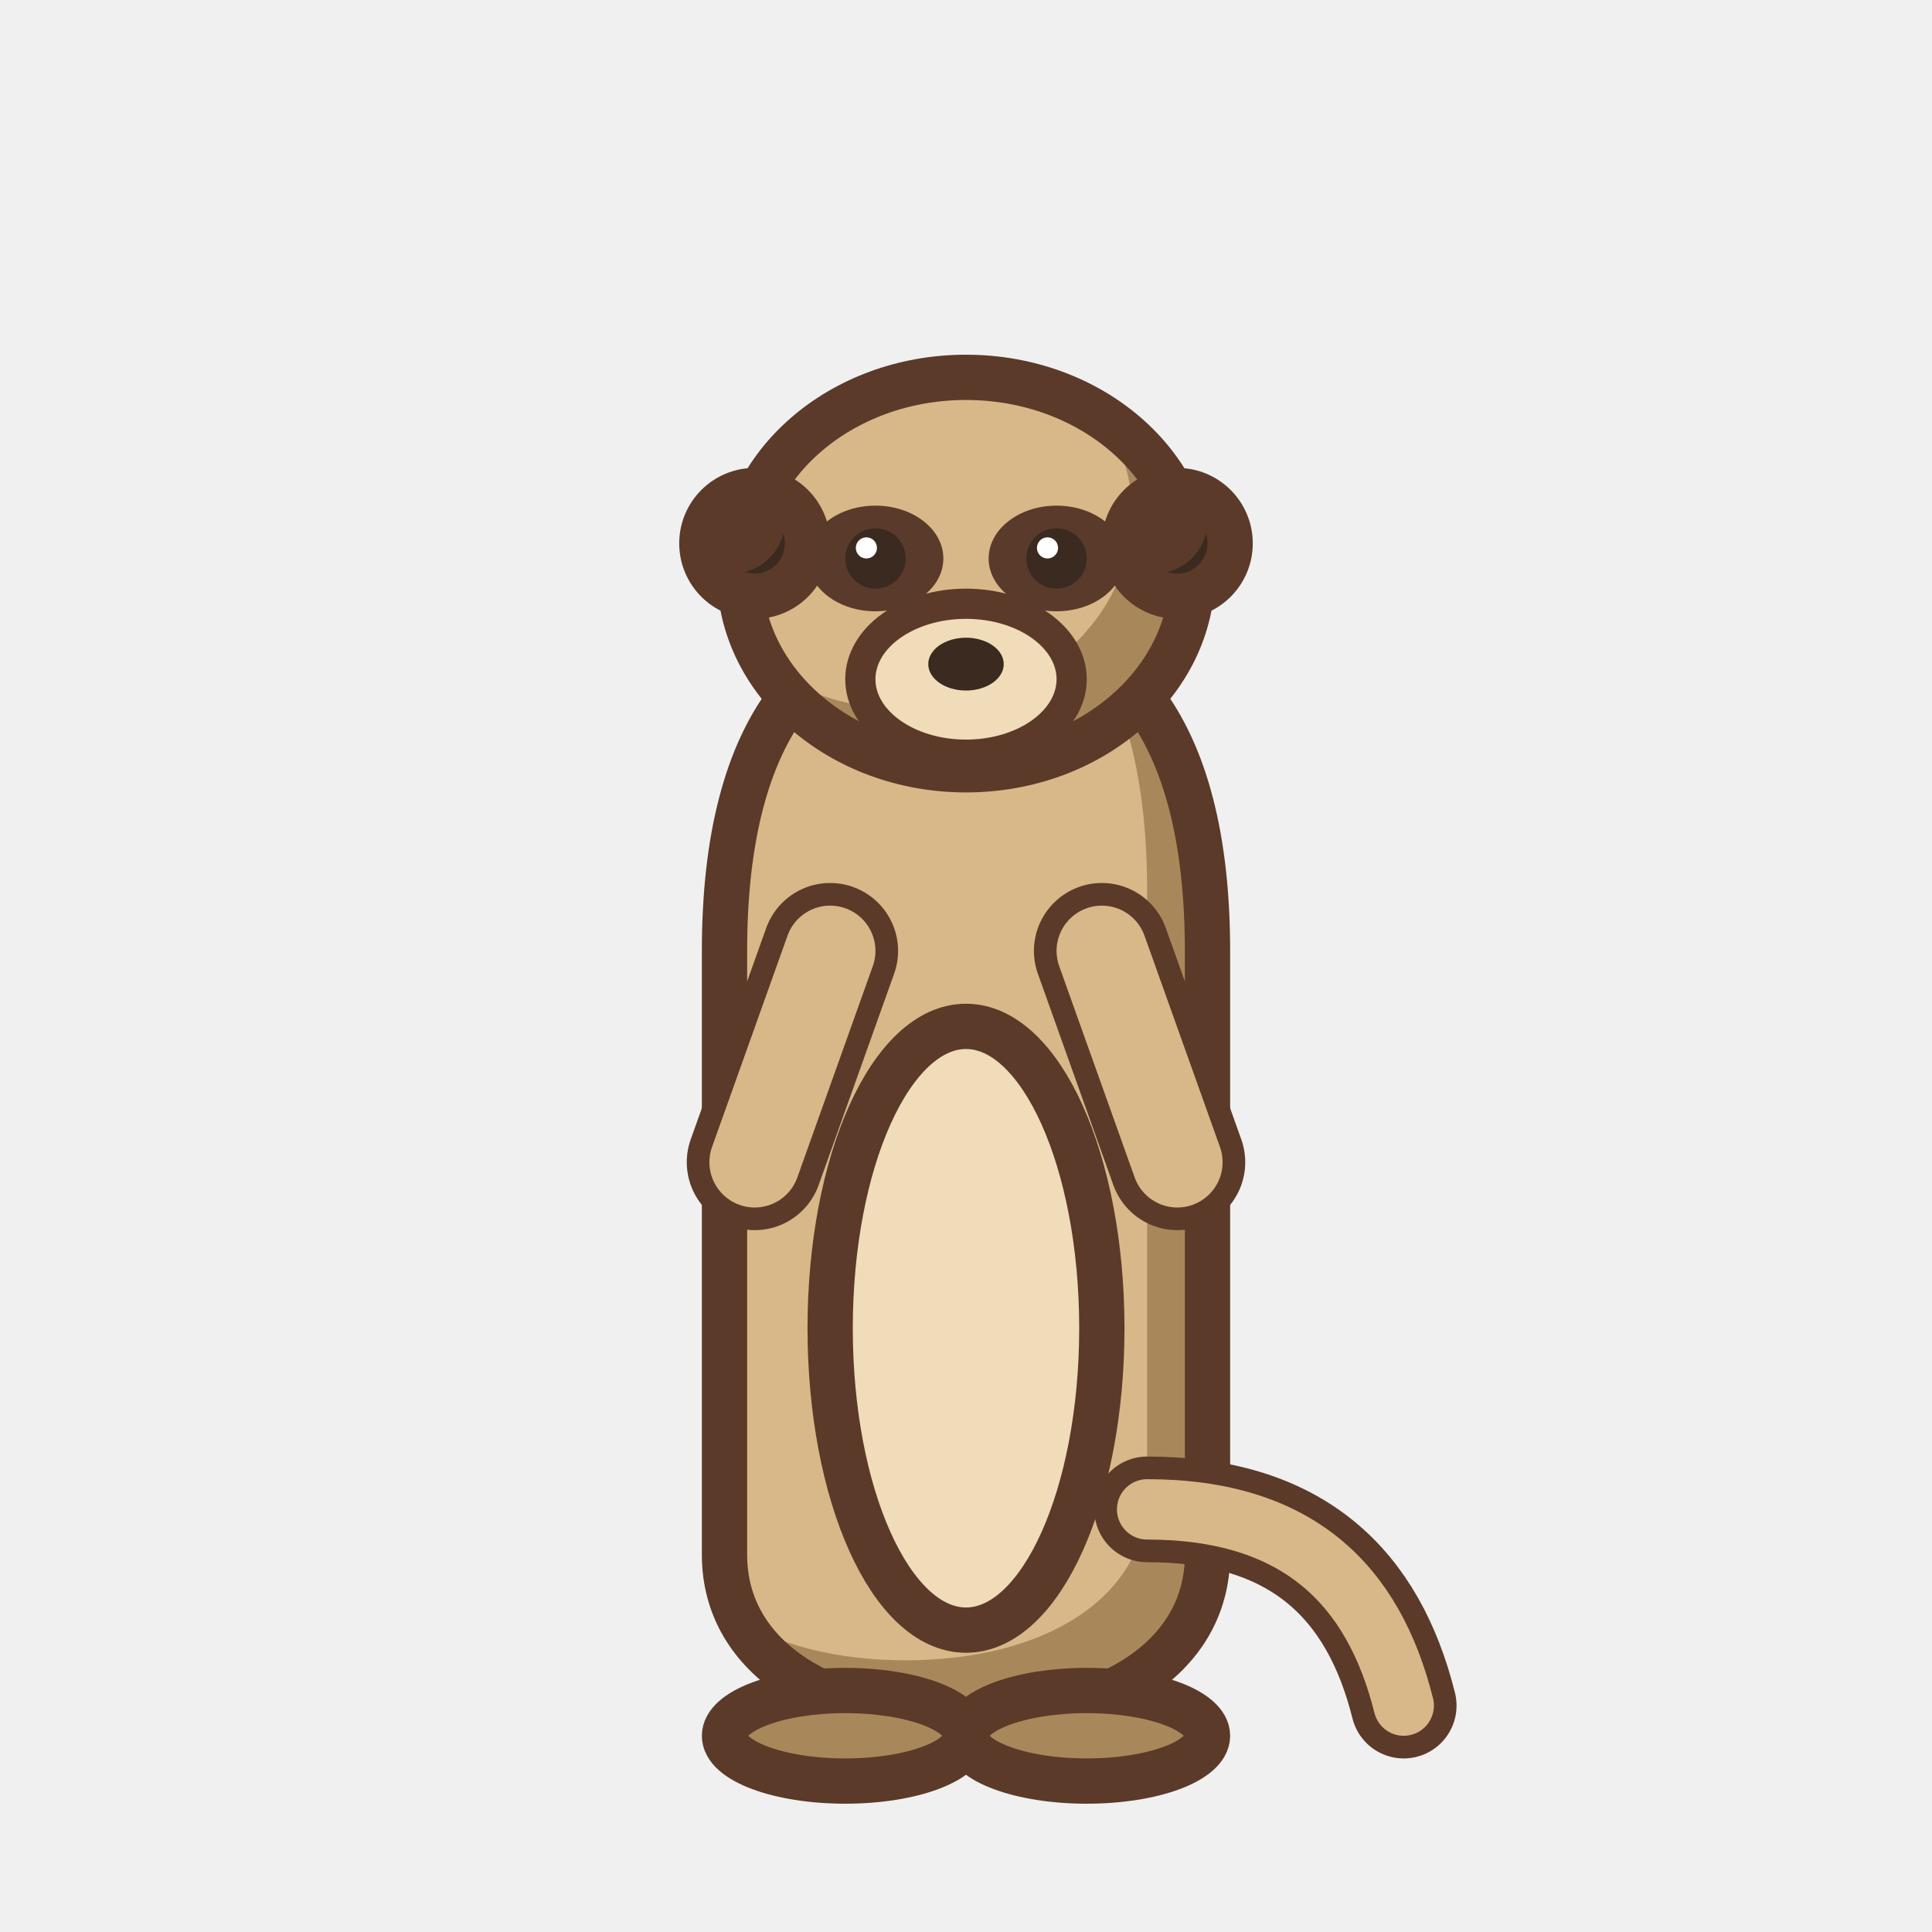
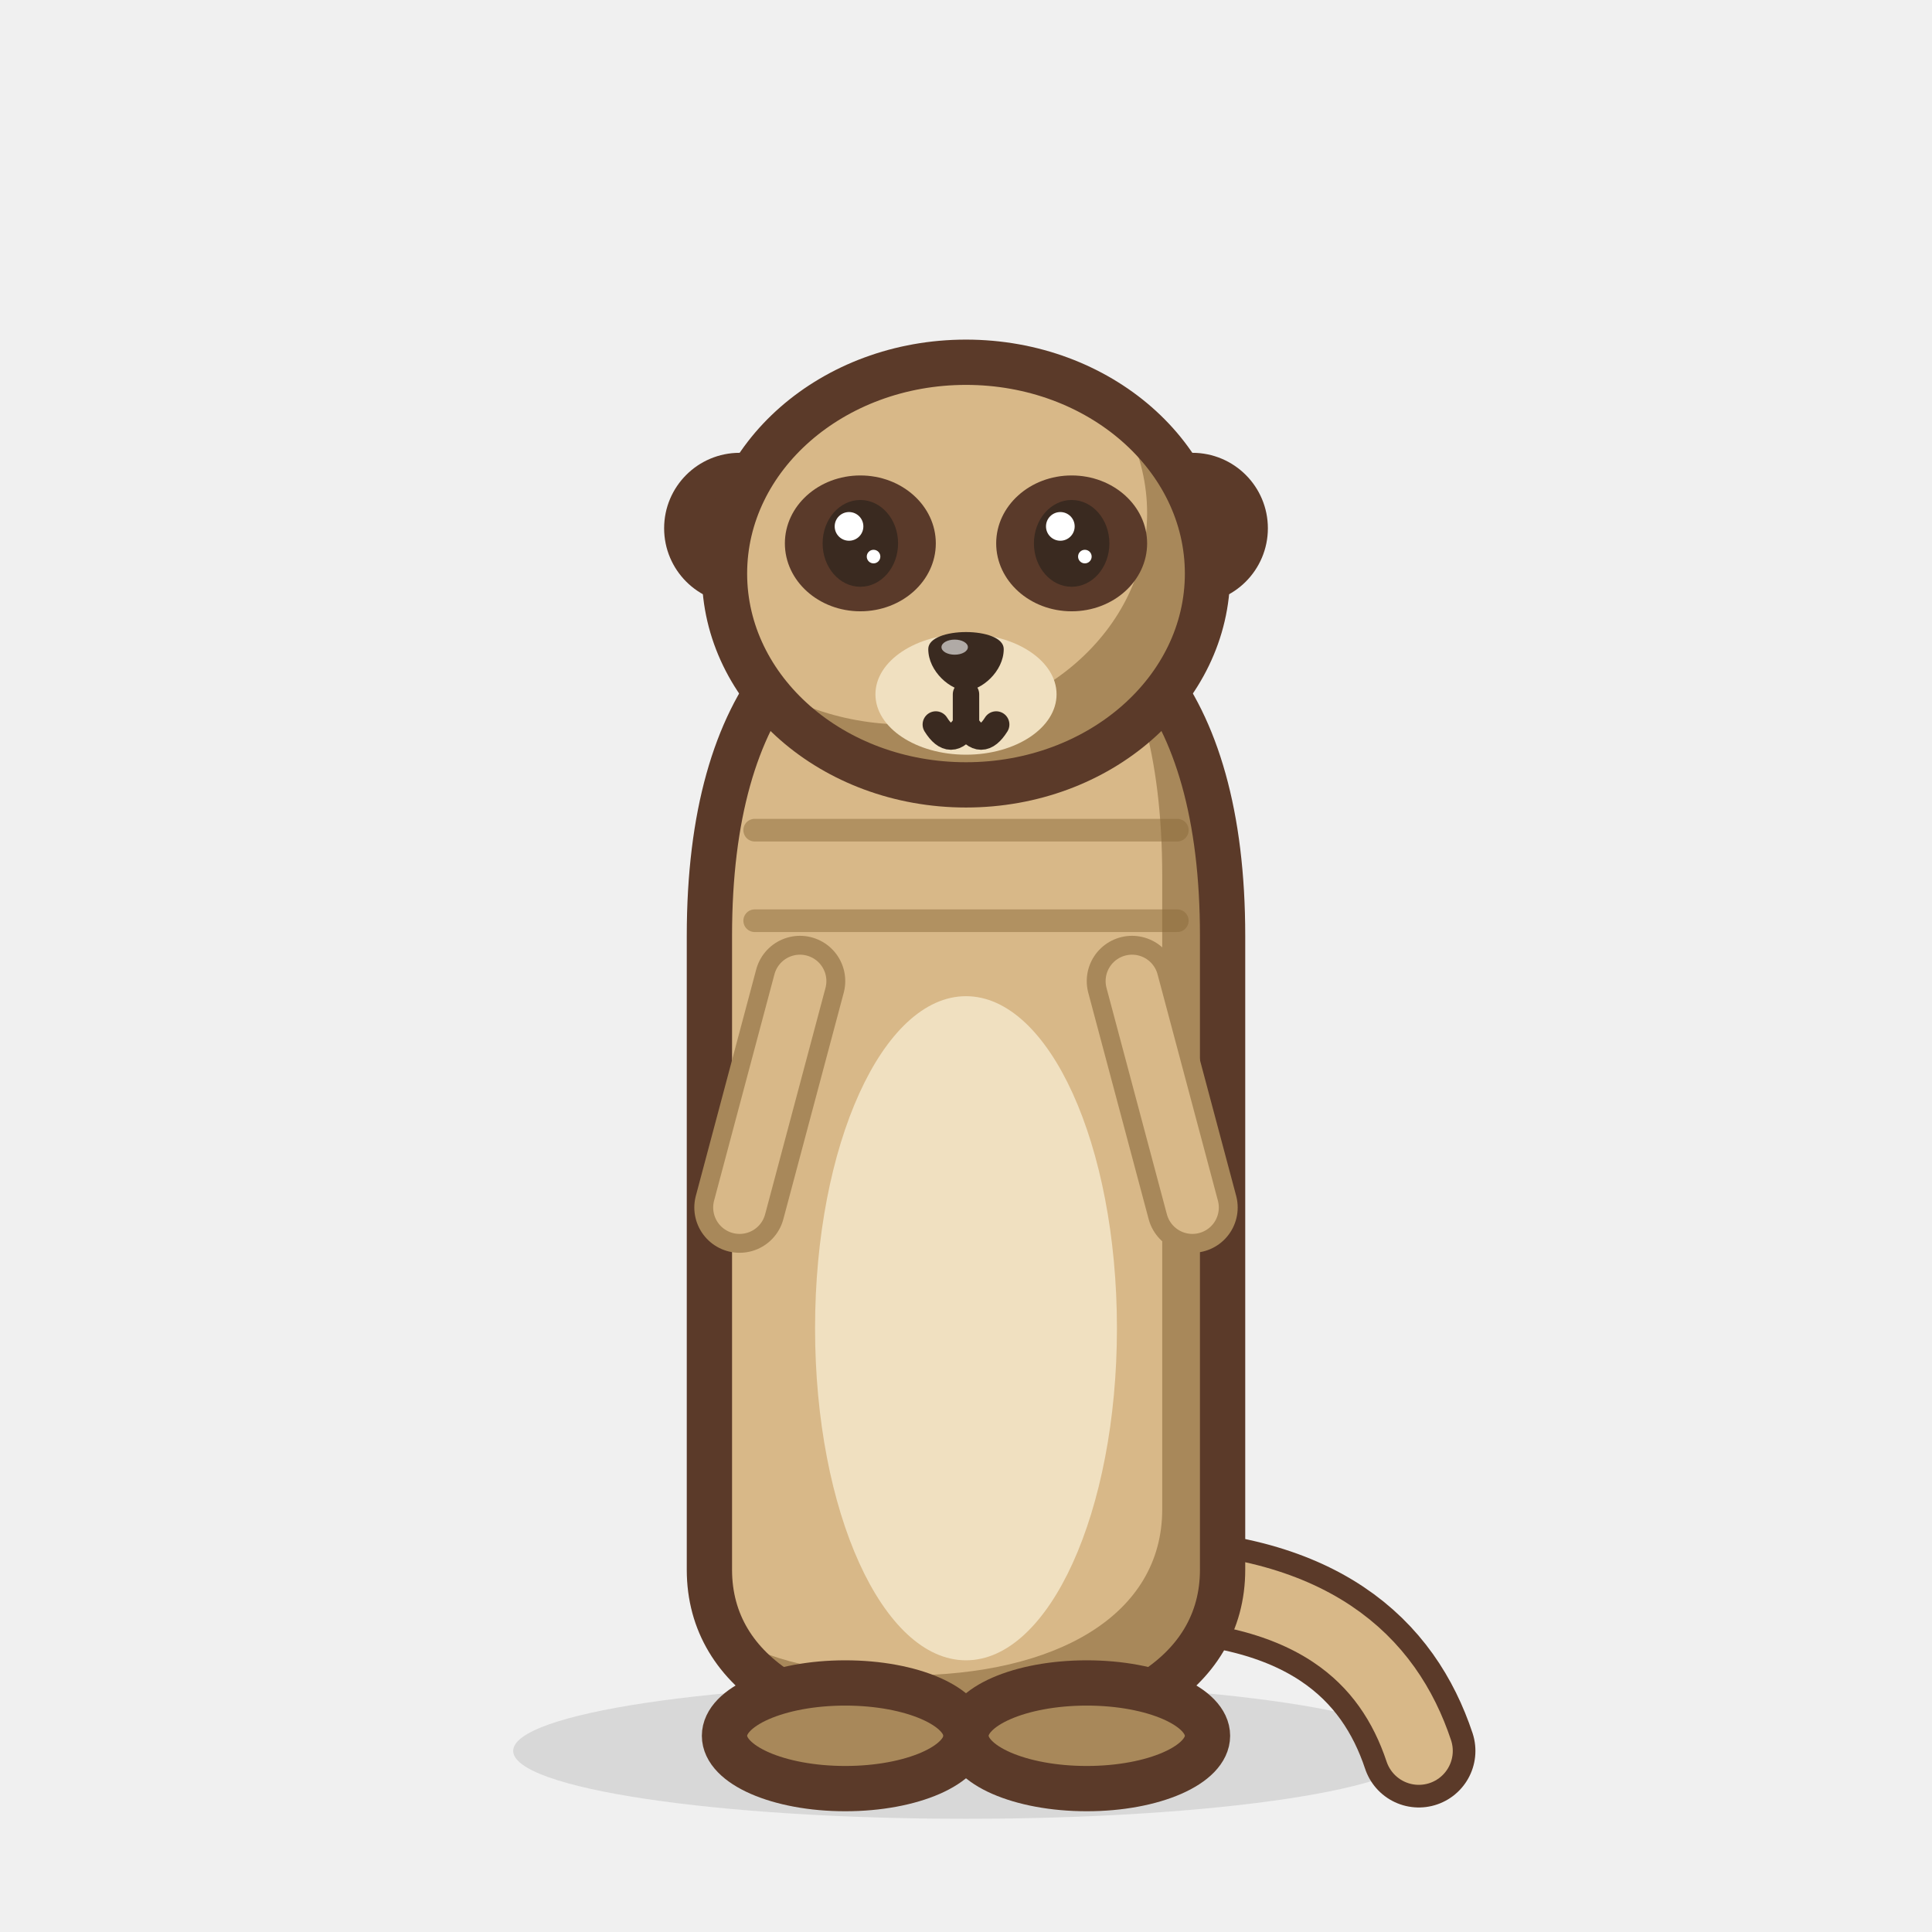
<svg xmlns="http://www.w3.org/2000/svg" viewBox="0 0 256 256">
  <g stroke="#5b3a29" stroke-width="6" stroke-linejoin="round" stroke-linecap="round" fill="none">
+     <ellipse cx="128" cy="232" rx="60" ry="9" fill="#000" stroke="none" opacity=".1" />
+     <path d="M150 210c24 0 34 10 38 22" fill="none" stroke="#5b3a29" stroke-width="15" />
+     <path d="M150 210c24 0 34 10 38 22" fill="none" stroke="#d8b888" stroke-width="9" />
    <defs>
-       <path id="p153" d="M96 126c0-30 12-44 32-44s32 14 32 44v80c0 14-14 22-32 22s-32-8-32-22z" />
-       <clipPath id="cp153">
-         <use href="#p153" />
+       <path id="p104" d="M94 124c0-32 14-46 34-46s34 14 34 46v84c0 14-14 22-34 22s-34-8-34-22z" />
+       <clipPath id="cp104">
+         <use href="#p104" />
      </clipPath>
    </defs>
-     <use href="#p153" fill="#a8885a" stroke="none" />
-     <g clip-path="url(#cp153)">
-       <use href="#p153" fill="#d8b888" stroke="none" transform="translate(-8 -8)" />
+     <use href="#p104" fill="#a8885a" stroke="none" />
+     <g clip-path="url(#cp104)">
+       <use href="#p104" fill="#d8b888" stroke="none" transform="translate(-8 -8)" />
    </g>
-     <use href="#p153" fill="none" />
-     <path d="M110 176a18 40 0 1 0 36 0a18 40 0 1 0 -36 0z" fill="#f0dcb8" />
-     <path d="M110 126l-10 28M146 126l10 28" fill="none" stroke="#5b3a29" stroke-width="18" />
-     <path d="M110 126l-10 28M146 126l10 28" fill="none" stroke="#d8b888" stroke-width="12" />
+     <use href="#p104" fill="none" />
+     <ellipse cx="128" cy="176" rx="20" ry="44" fill="#f0e0c0" stroke="none" />
+     <path d="M106 130l-8 30M150 130l8 30" fill="none" stroke="#a8885a" stroke-width="12" />
+     <path d="M106 130l-8 30M150 130l8 30" fill="none" stroke="#d8b888" stroke-width="7" />
+     <path d="M100 110h56M100 122h56" fill="none" stroke="#8a6a3a" stroke-width="3" opacity="0.5" />
+     <path d="M96 230a16 7 0 1 0 32 0a16 7 0 1 0 -32 0z" fill="#a8885a" />
+     <path d="M128 230a16 7 0 1 0 32 0a16 7 0 1 0 -32 0z" fill="#a8885a" />
    <defs>
-       <path id="p154" d="M98 76a30 26 0 1 0 60 0a30 26 0 1 0 -60 0z" />
-       <clipPath id="cp154">
-         <use href="#p154" />
+       <path id="p105" d="M91 70a7 7 0 1 0 14 0a7 7 0 1 0 -14 0z" />
+       <clipPath id="cp105">
+         <use href="#p105" />
      </clipPath>
    </defs>
-     <use href="#p154" fill="#a8885a" stroke="none" />
-     <g clip-path="url(#cp154)">
-       <use href="#p154" fill="#d8b888" stroke="none" transform="translate(-8 -8)" />
+     <use href="#p105" fill="#3a2a20" stroke="none" />
+     <g clip-path="url(#cp105)">
+       <use href="#p105" fill="#5b3a29" stroke="none" transform="translate(-3 -3)" />
    </g>
-     <use href="#p154" fill="none" />
-     <path d="M114 90a14 10 0 1 0 28 0a14 10 0 1 0 -28 0z" fill="#f0dcb8" stroke-width="4" />
+     <use href="#p105" fill="none" />
    <defs>
-       <path id="p155" d="M93 72a7 7 0 1 0 14 0a7 7 0 1 0 -14 0z" />
-       <clipPath id="cp155">
-         <use href="#p155" />
+       <path id="p106" d="M151 70a7 7 0 1 0 14 0a7 7 0 1 0 -14 0z" />
+       <clipPath id="cp106">
+         <use href="#p106" />
      </clipPath>
    </defs>
-     <use href="#p155" fill="#3a2a20" stroke="none" />
-     <g clip-path="url(#cp155)">
-       <use href="#p155" fill="#5b3a29" stroke="none" transform="translate(-3 -3)" />
+     <use href="#p106" fill="#3a2a20" stroke="none" />
+     <g clip-path="url(#cp106)">
+       <use href="#p106" fill="#5b3a29" stroke="none" transform="translate(-3 -3)" />
    </g>
-     <use href="#p155" fill="none" />
+     <use href="#p106" fill="none" />
    <defs>
-       <path id="p156" d="M149 72a7 7 0 1 0 14 0a7 7 0 1 0 -14 0z" />
-       <clipPath id="cp156">
-         <use href="#p156" />
+       <path id="p107" d="M96 76a32 28 0 1 0 64 0a32 28 0 1 0 -64 0z" />
+       <clipPath id="cp107">
+         <use href="#p107" />
      </clipPath>
    </defs>
-     <use href="#p156" fill="#3a2a20" stroke="none" />
-     <g clip-path="url(#cp156)">
-       <use href="#p156" fill="#5b3a29" stroke="none" transform="translate(-3 -3)" />
+     <use href="#p107" fill="#a8885a" stroke="none" />
+     <g clip-path="url(#cp107)">
+       <use href="#p107" fill="#d8b888" stroke="none" transform="translate(-8 -8)" />
    </g>
-     <use href="#p156" fill="none" />
-     <ellipse cx="116" cy="74" rx="9" ry="7" fill="#5a3a2a" stroke="none" />
-     <ellipse cx="140" cy="74" rx="9" ry="7" fill="#5a3a2a" stroke="none" />
-     <circle cx="116" cy="74" r="4" fill="#3a2a20" stroke="none" />
-     <circle cx="114.8" cy="72.6" r="1.4" fill="#fff" stroke="none" />
-     <circle cx="140" cy="74" r="4" fill="#3a2a20" stroke="none" />
-     <circle cx="138.8" cy="72.6" r="1.4" fill="#fff" stroke="none" />
-     <ellipse cx="128" cy="88" rx="5" ry="3.5" fill="#3a2a20" stroke="none" />
-     <path d="M96 230a16 6 0 1 0 32 0a16 6 0 1 0 -32 0z" fill="#a8885a" />
-     <path d="M128 230a16 6 0 1 0 32 0a16 6 0 1 0 -32 0z" fill="#a8885a" />
-     <path d="M152 200c20 0 30 10 34 26" fill="none" stroke="#5b3a29" stroke-width="14" />
-     <path d="M152 200c20 0 30 10 34 26" fill="none" stroke="#d8b888" stroke-width="8" />
+     <use href="#p107" fill="none" />
+     <ellipse cx="114" cy="72" rx="10" ry="9" fill="#5a3a2a" stroke="none" />
+     <ellipse cx="142" cy="72" rx="10" ry="9" fill="#5a3a2a" stroke="none" />
+     <ellipse cx="114" cy="72" rx="5" ry="5.75" fill="#3a2a20" stroke="none" />
+     <circle cx="112.5" cy="69.75" r="1.9" fill="#fff" stroke="none" />
+     <circle cx="115.75" cy="73.75" r="0.9" fill="#fff" stroke="none" />
+     <ellipse cx="142" cy="72" rx="5" ry="5.75" fill="#3a2a20" stroke="none" />
+     <circle cx="140.5" cy="69.75" r="1.9" fill="#fff" stroke="none" />
+     <circle cx="143.75" cy="73.75" r="0.9" fill="#fff" stroke="none" />
+     <ellipse cx="128" cy="92" rx="12" ry="8" fill="#f0e0c0" stroke="none" />
+     <path d="M123 86.0c0-3.0 10-3.0 10 0s-3.0 5.5-5 5.5-5-2.5-5-5.5z" fill="#3a2a20" stroke="none" />
+     <ellipse cx="126.5" cy="85.75" rx="1.75" ry="1.0" fill="#fff" stroke="none" opacity=".6" />
+     <path d="M128 92v4M124 96q2.0 3.2 4 0q2.0 3.2 4 0" fill="none" stroke="#3a2a20" stroke-width="3.5" />
  </g>
</svg>
